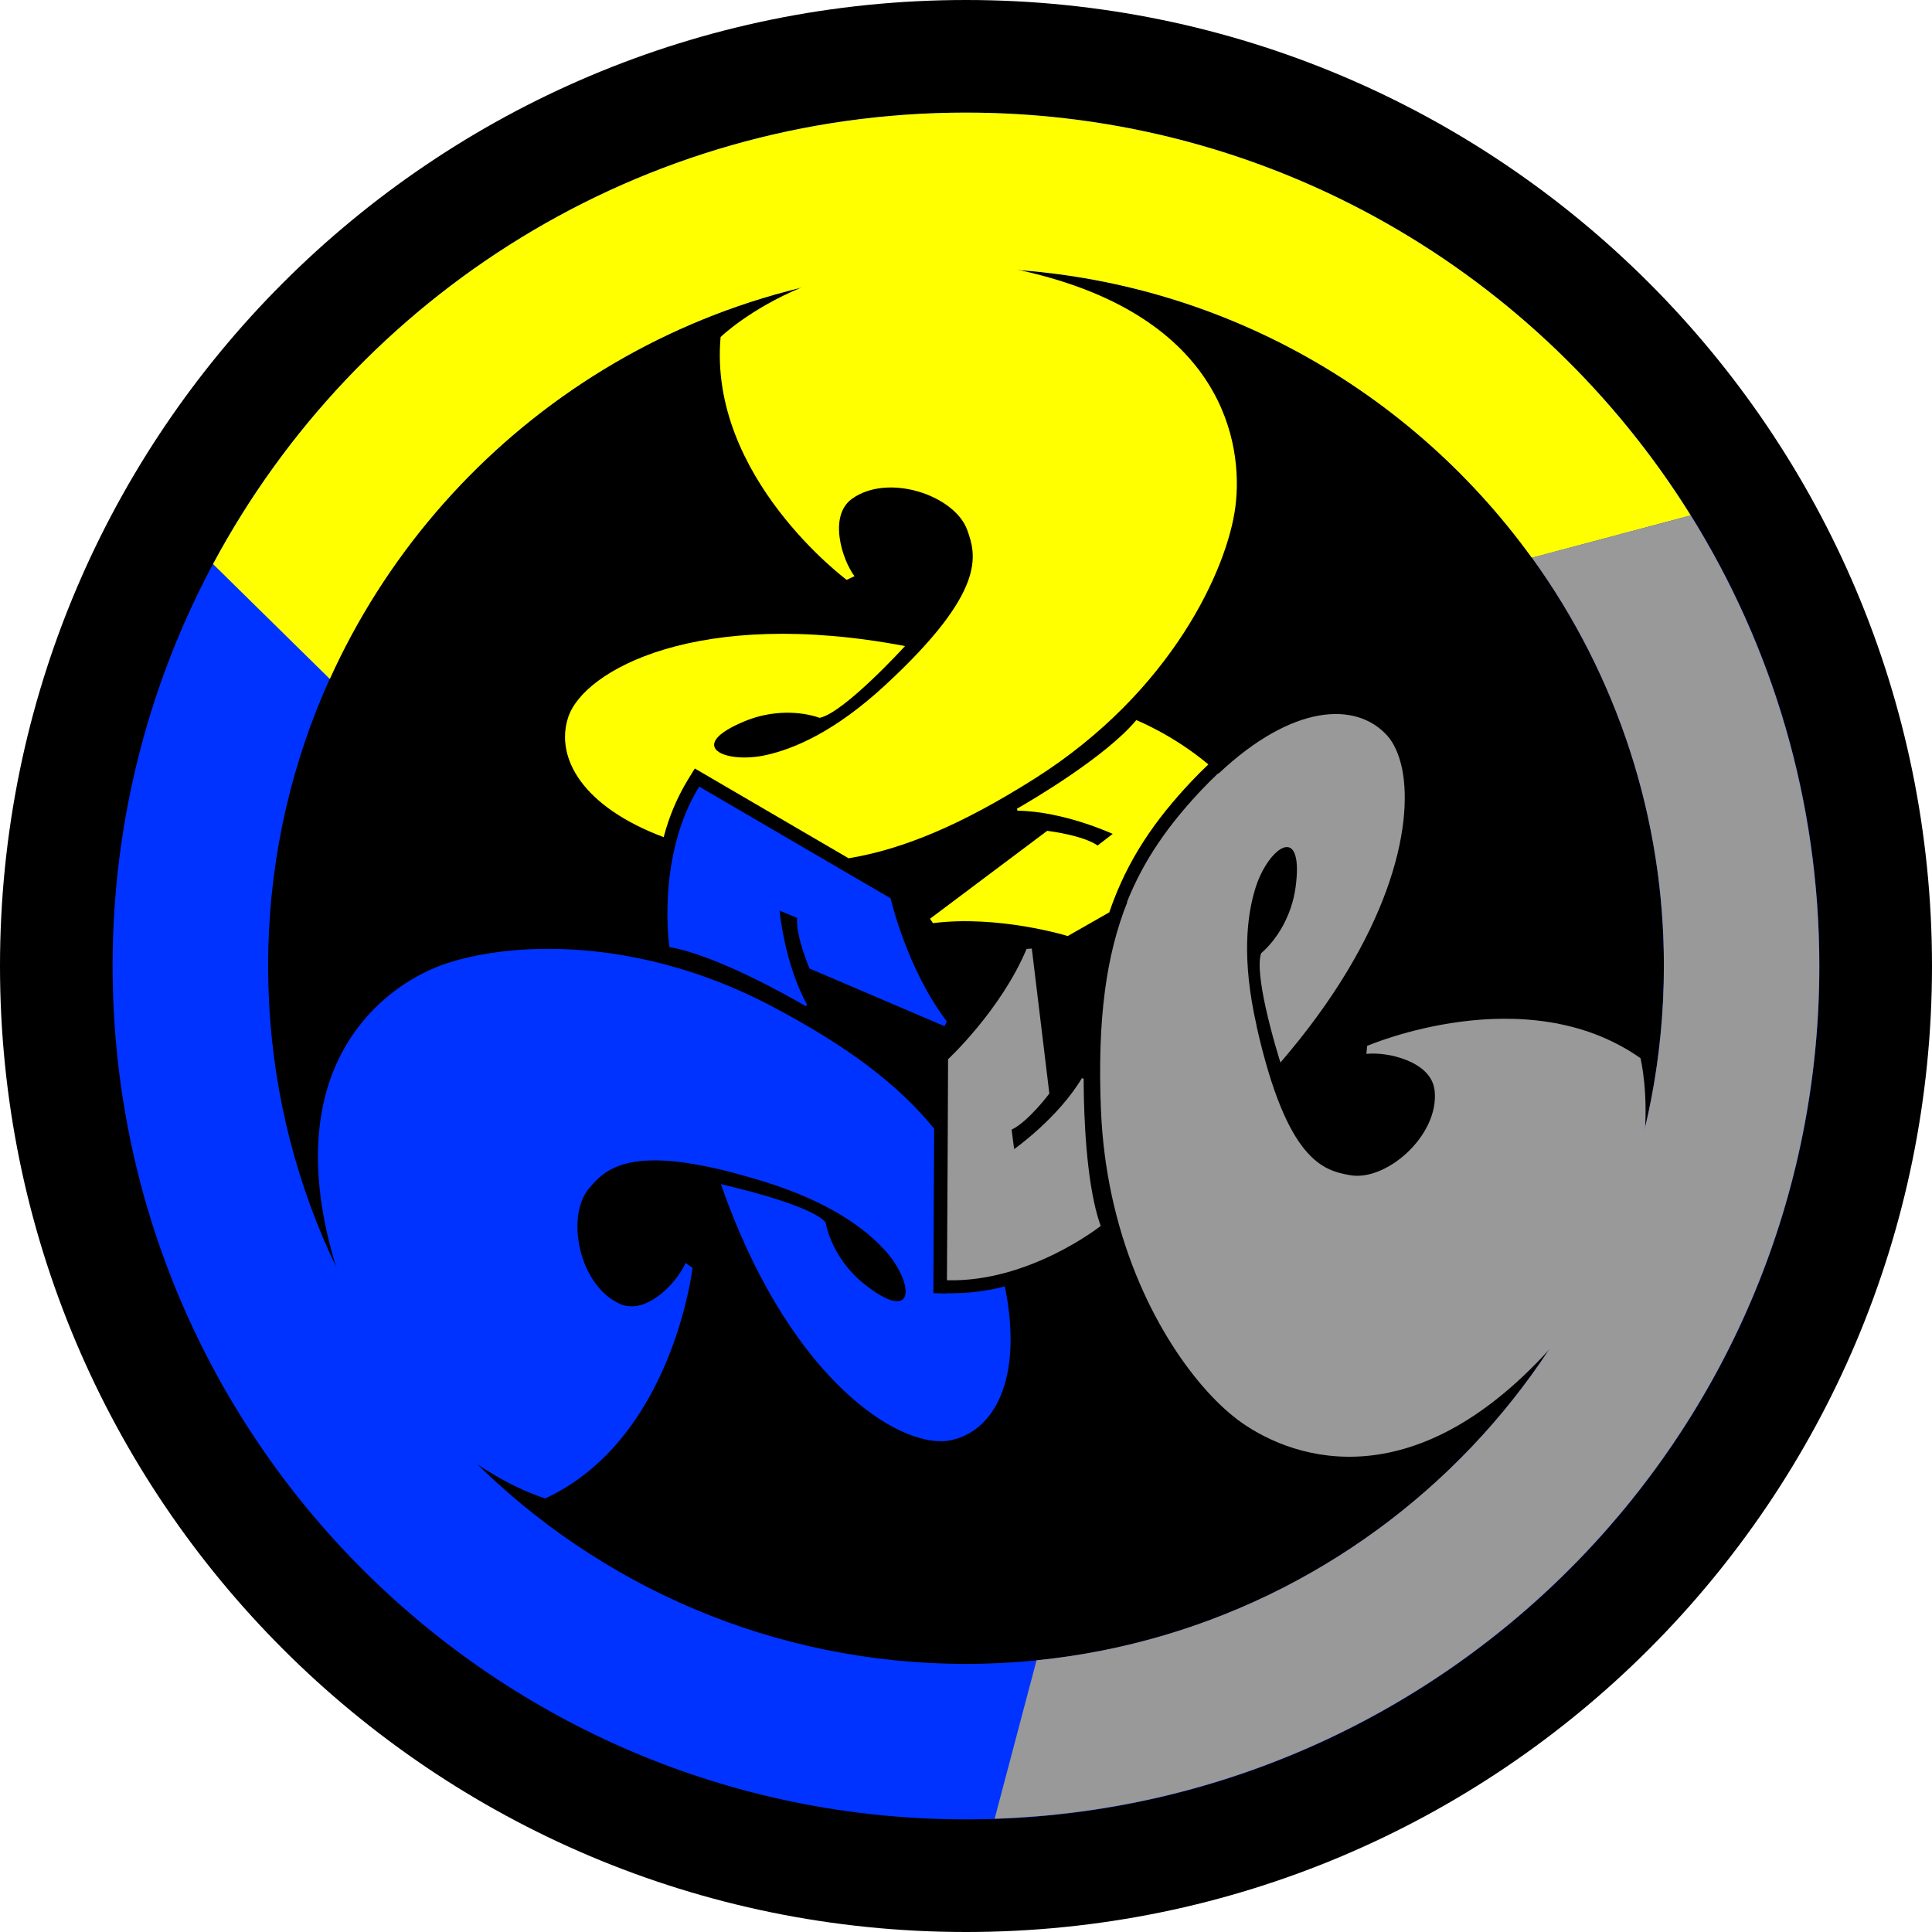
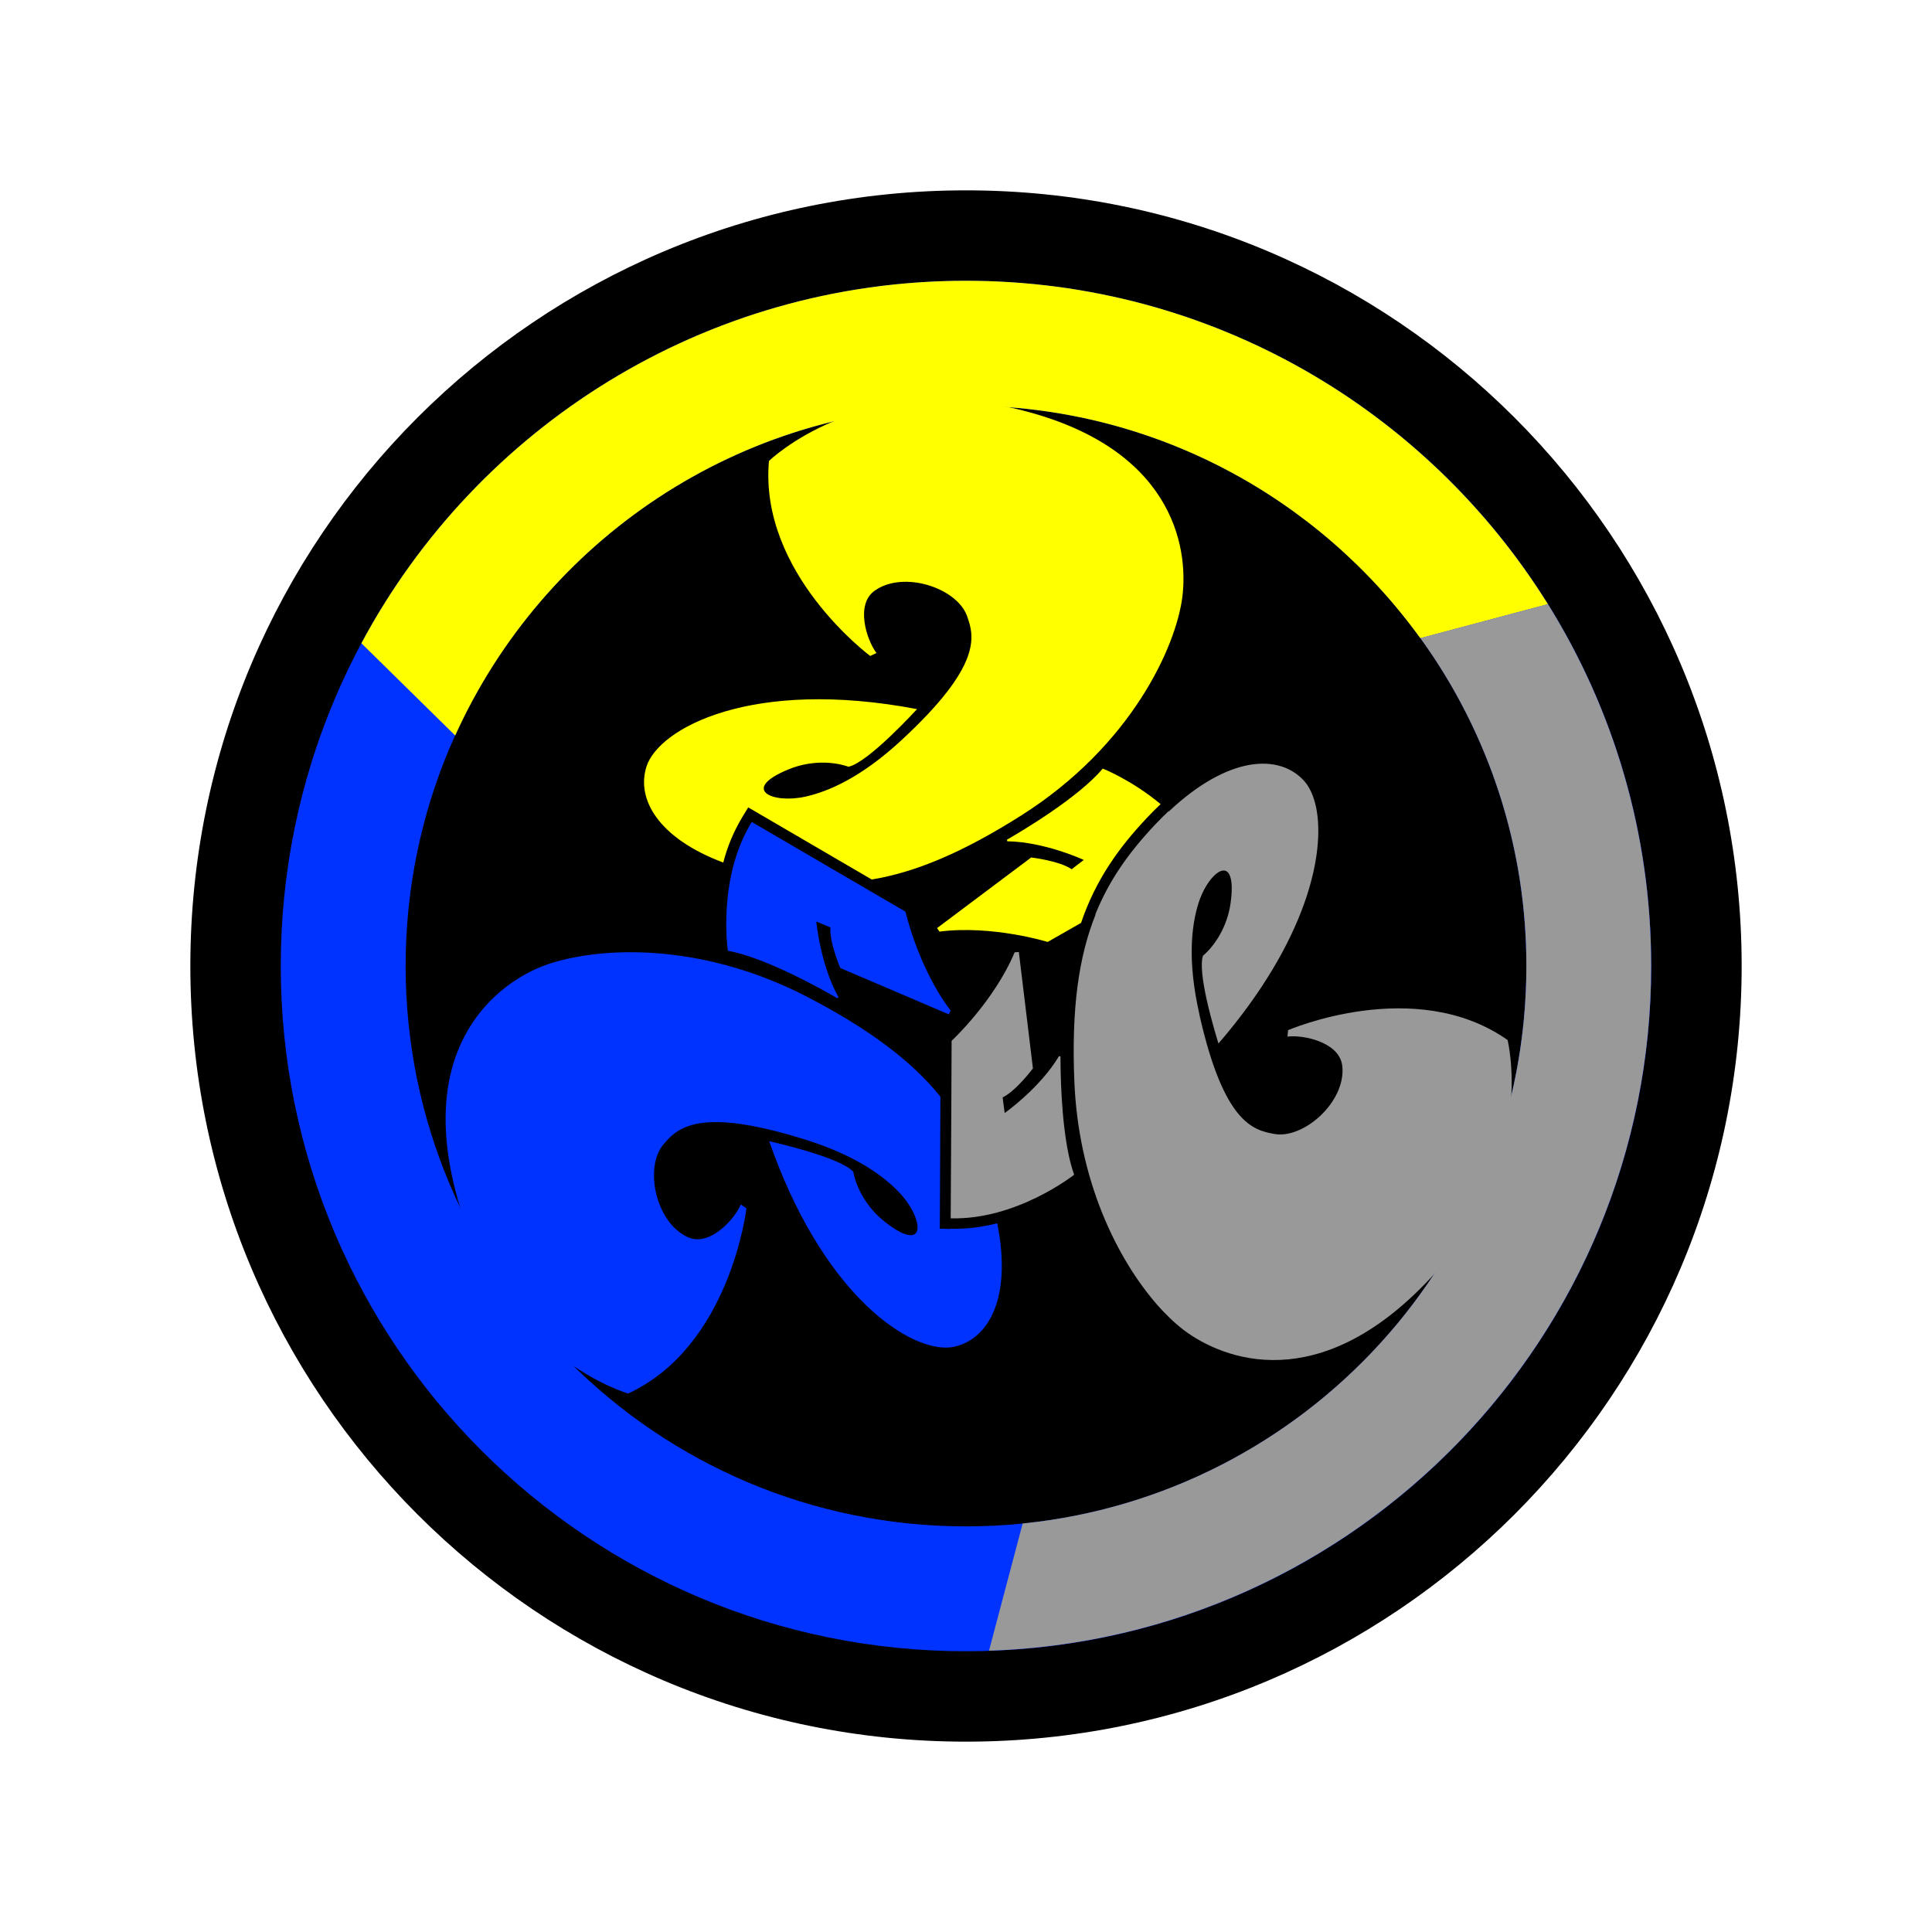
- <svg xmlns="http://www.w3.org/2000/svg" version="1.1" id="Layer_1" x="0px" y="0px" viewBox="-281.375 400.515 40.75 40.75" style="enable-background:new -281.375 400.515 40.75 40.75;" xml:space="preserve">
+ <svg xmlns="http://www.w3.org/2000/svg" version="1.1" id="Layer_1" x="0px" y="0px" viewBox="-286.375 395.515 50.75 50.75" style="enable-background:new -281.375 400.515 40.75 40.75;" xml:space="preserve">
  <style type="text/css">
	.st0{fill:#0033FF;}
	.st1{fill:#FFFF00;}
	.st2{fill:#999999;}
</style>
  <circle cx="-261" cy="420.89" r="20.375" />
  <path class="st0" d="M-261,438.89c-9.942,0-18-8.058-18-18c0-9.942,8.058-18,18-18  c9.942,0,18,8.058,18,18C-243,430.832-251.058,438.89-261,438.89z M-246.28,420.89  c0-8.13-6.59-14.72-14.72-14.72s-14.72,6.59-14.72,14.72  c0,8.13,6.59,14.72,14.72,14.72S-246.28,429.02-246.28,420.89z" />
  <path class="st0" d="M-264.294,420.946l2.842,1.214l0.048-0.1  c-0.848-1.114-1.186-2.598-1.186-2.598l-1.348-0.786l-2.69-1.57  c-0.912,1.482-0.628,3.384-0.628,3.384c0.986,0.172,2.522,1.04,2.874,1.246  l0.032-0.028c-0.48-0.86-0.582-1.986-0.582-1.986l0.37,0.154  c-0.03,0.392,0.262,1.07,0.262,1.07H-264.294z M-261.412,427.798l-0.276-0.008  l0.016-3.468c-0.738-0.912-1.808-1.736-3.454-2.598  c-1.71-0.896-3.354-1.194-4.68-1.196c-1.03,0-1.868,0.18-2.394,0.398  c-1.258,0.524-3.31,2.23-2.102,6.26c1.198,3.998,4.38,4.92,4.428,4.934  c2.69-1.248,3.106-4.864,3.106-4.864l-0.148-0.102  c-0.146,0.342-0.636,0.904-1.124,0.914c-0.093,0.003-0.186-0.016-0.27-0.056  c-0.854-0.392-1.14-1.84-0.64-2.432c0.226-0.268,0.524-0.594,1.398-0.59  c0.524,0.002,1.256,0.126,2.306,0.452c1.368,0.426,2.116,0.984,2.534,1.442  c0.43,0.472,0.6,1.084,0.254,1.076c-0.136,0-0.35-0.098-0.658-0.338  c-0.488-0.376-0.764-0.9-0.846-1.328c-0.35-0.39-2.168-0.792-2.208-0.802  c1.37,3.926,3.538,5.43,4.648,5.422c0.069,0,0.138-0.007,0.206-0.022  c0.916-0.196,1.528-1.296,1.136-3.244c-0.403,0.105-0.818,0.153-1.234,0.144  L-261.412,427.798z" />
  <path class="st1" d="M-259.286,418.038l-2.474,1.856l0.064,0.092  c1.39-0.176,2.842,0.272,2.842,0.272l0.876-0.5  c0.384-1.128,0.982-1.966,1.738-2.768c0.116-0.124,0.234-0.24,0.352-0.352  c-0.758-0.634-1.52-0.934-1.52-0.934c-0.642,0.768-2.164,1.666-2.516,1.868  l0.008,0.042c0.986,0.014,2.01,0.49,2.01,0.49l-0.318,0.244  c-0.324-0.222-1.058-0.308-1.058-0.308L-259.286,418.038z M-267.376,418.172  c0.11-0.428,0.283-0.837,0.512-1.214l0.144-0.234l3.244,1.894  c1.146-0.19,2.382-0.704,3.93-1.684c2.9-1.838,4.062-4.438,4.228-5.73  c0.174-1.352-0.276-3.982-4.37-4.95c-4.094-0.968-6.488,1.37-6.488,1.37  c-0.264,2.954,2.66,5.122,2.66,5.122l0.164-0.078  c-0.264-0.352-0.556-1.276-0.048-1.636c0.766-0.544,2.164-0.068,2.426,0.662  c0.19,0.528,0.42,1.288-1.732,3.274c-1.052,0.972-1.91,1.34-2.516,1.474  c-0.866,0.192-1.718-0.192-0.438-0.718c0.568-0.234,1.162-0.212,1.574-0.068  c0.52-0.11,1.8-1.514,1.8-1.514c-4.358-0.828-6.784,0.508-7.106,1.506  c-0.276,0.854,0.308,1.886,2.02,2.526L-267.376,418.172z" />
  <path class="st1" d="M-261,402.89c-6.876,0-12.85,3.856-15.882,9.522l2.464,2.424  c2.31-5.108,7.446-8.666,13.416-8.666c4.914,0,9.262,2.41,11.936,6.11  l3.352-0.894C-248.89,406.286-254.548,402.89-261,402.89z" />
  <path class="st2" d="M-258.16,426.37c-0.056-0.16-0.101-0.323-0.136-0.488  c-0.21-0.958-0.222-2.256-0.222-2.614l-0.038-0.012  c-0.504,0.846-1.428,1.496-1.428,1.496v-0.012h-0.002l-0.052-0.398  c0.354-0.17,0.796-0.762,0.796-0.762l-0.37-3.058l-0.11,0.008  c-0.542,1.292-1.656,2.326-1.656,2.326l-0.008,1.846v-0.004l-0.016,2.82  c1.724,0.048,3.218-1.126,3.244-1.146L-258.16,426.37z M-255.306,430.434  c1.082,0.826,3.586,1.752,6.472-1.308c2.688-2.852,2.154-5.86,2.068-6.258  c-0.004-0.022-0.008-0.034-0.008-0.034c-2.426-1.706-5.766-0.258-5.766-0.258  l-0.014,0.168c0.426-0.05,1.324,0.146,1.43,0.722  c0.004,0.022,0.008,0.044,0.01,0.066c0.088,0.936-1.022,1.908-1.786,1.77  c-0.552-0.1-1.326-0.28-1.97-3.138v-0.012  c-0.318-1.398-0.208-2.324-0.022-2.916c0.21-0.666,0.724-1.144,0.844-0.652  c0.036,0.134,0.04,0.342,0,0.642c-0.082,0.61-0.398,1.112-0.728,1.396  c-0.072,0.22-0.004,0.686,0.096,1.142c0.13,0.59,0.312,1.162,0.312,1.162  c2.308-2.678,2.812-4.98,2.566-6.198c-0.064-0.304-0.174-0.542-0.314-0.698  c-0.652-0.722-1.99-0.674-3.558,0.802l-0.008-0.006  c-0.123,0.116-0.242,0.235-0.358,0.358c-0.686,0.728-1.208,1.462-1.566,2.36  l0.01-0.006c-0.446,1.112-0.636,2.472-0.558,4.378  c0.026,0.642,0.106,1.244,0.226,1.804c0.52,2.43,1.78,4.068,2.62,4.71  L-255.306,430.434z" />
  <path class="st2" d="M-245.712,411.386l-3.352,0.892c1.813,2.504,2.788,5.518,2.784,8.61  c0,7.626-5.8,13.898-13.232,14.646l-0.884,3.342h0.006  c9.658-0.322,17.388-8.252,17.388-17.988c0-3.488-0.994-6.744-2.712-9.504  L-245.712,411.386z" />
</svg>
